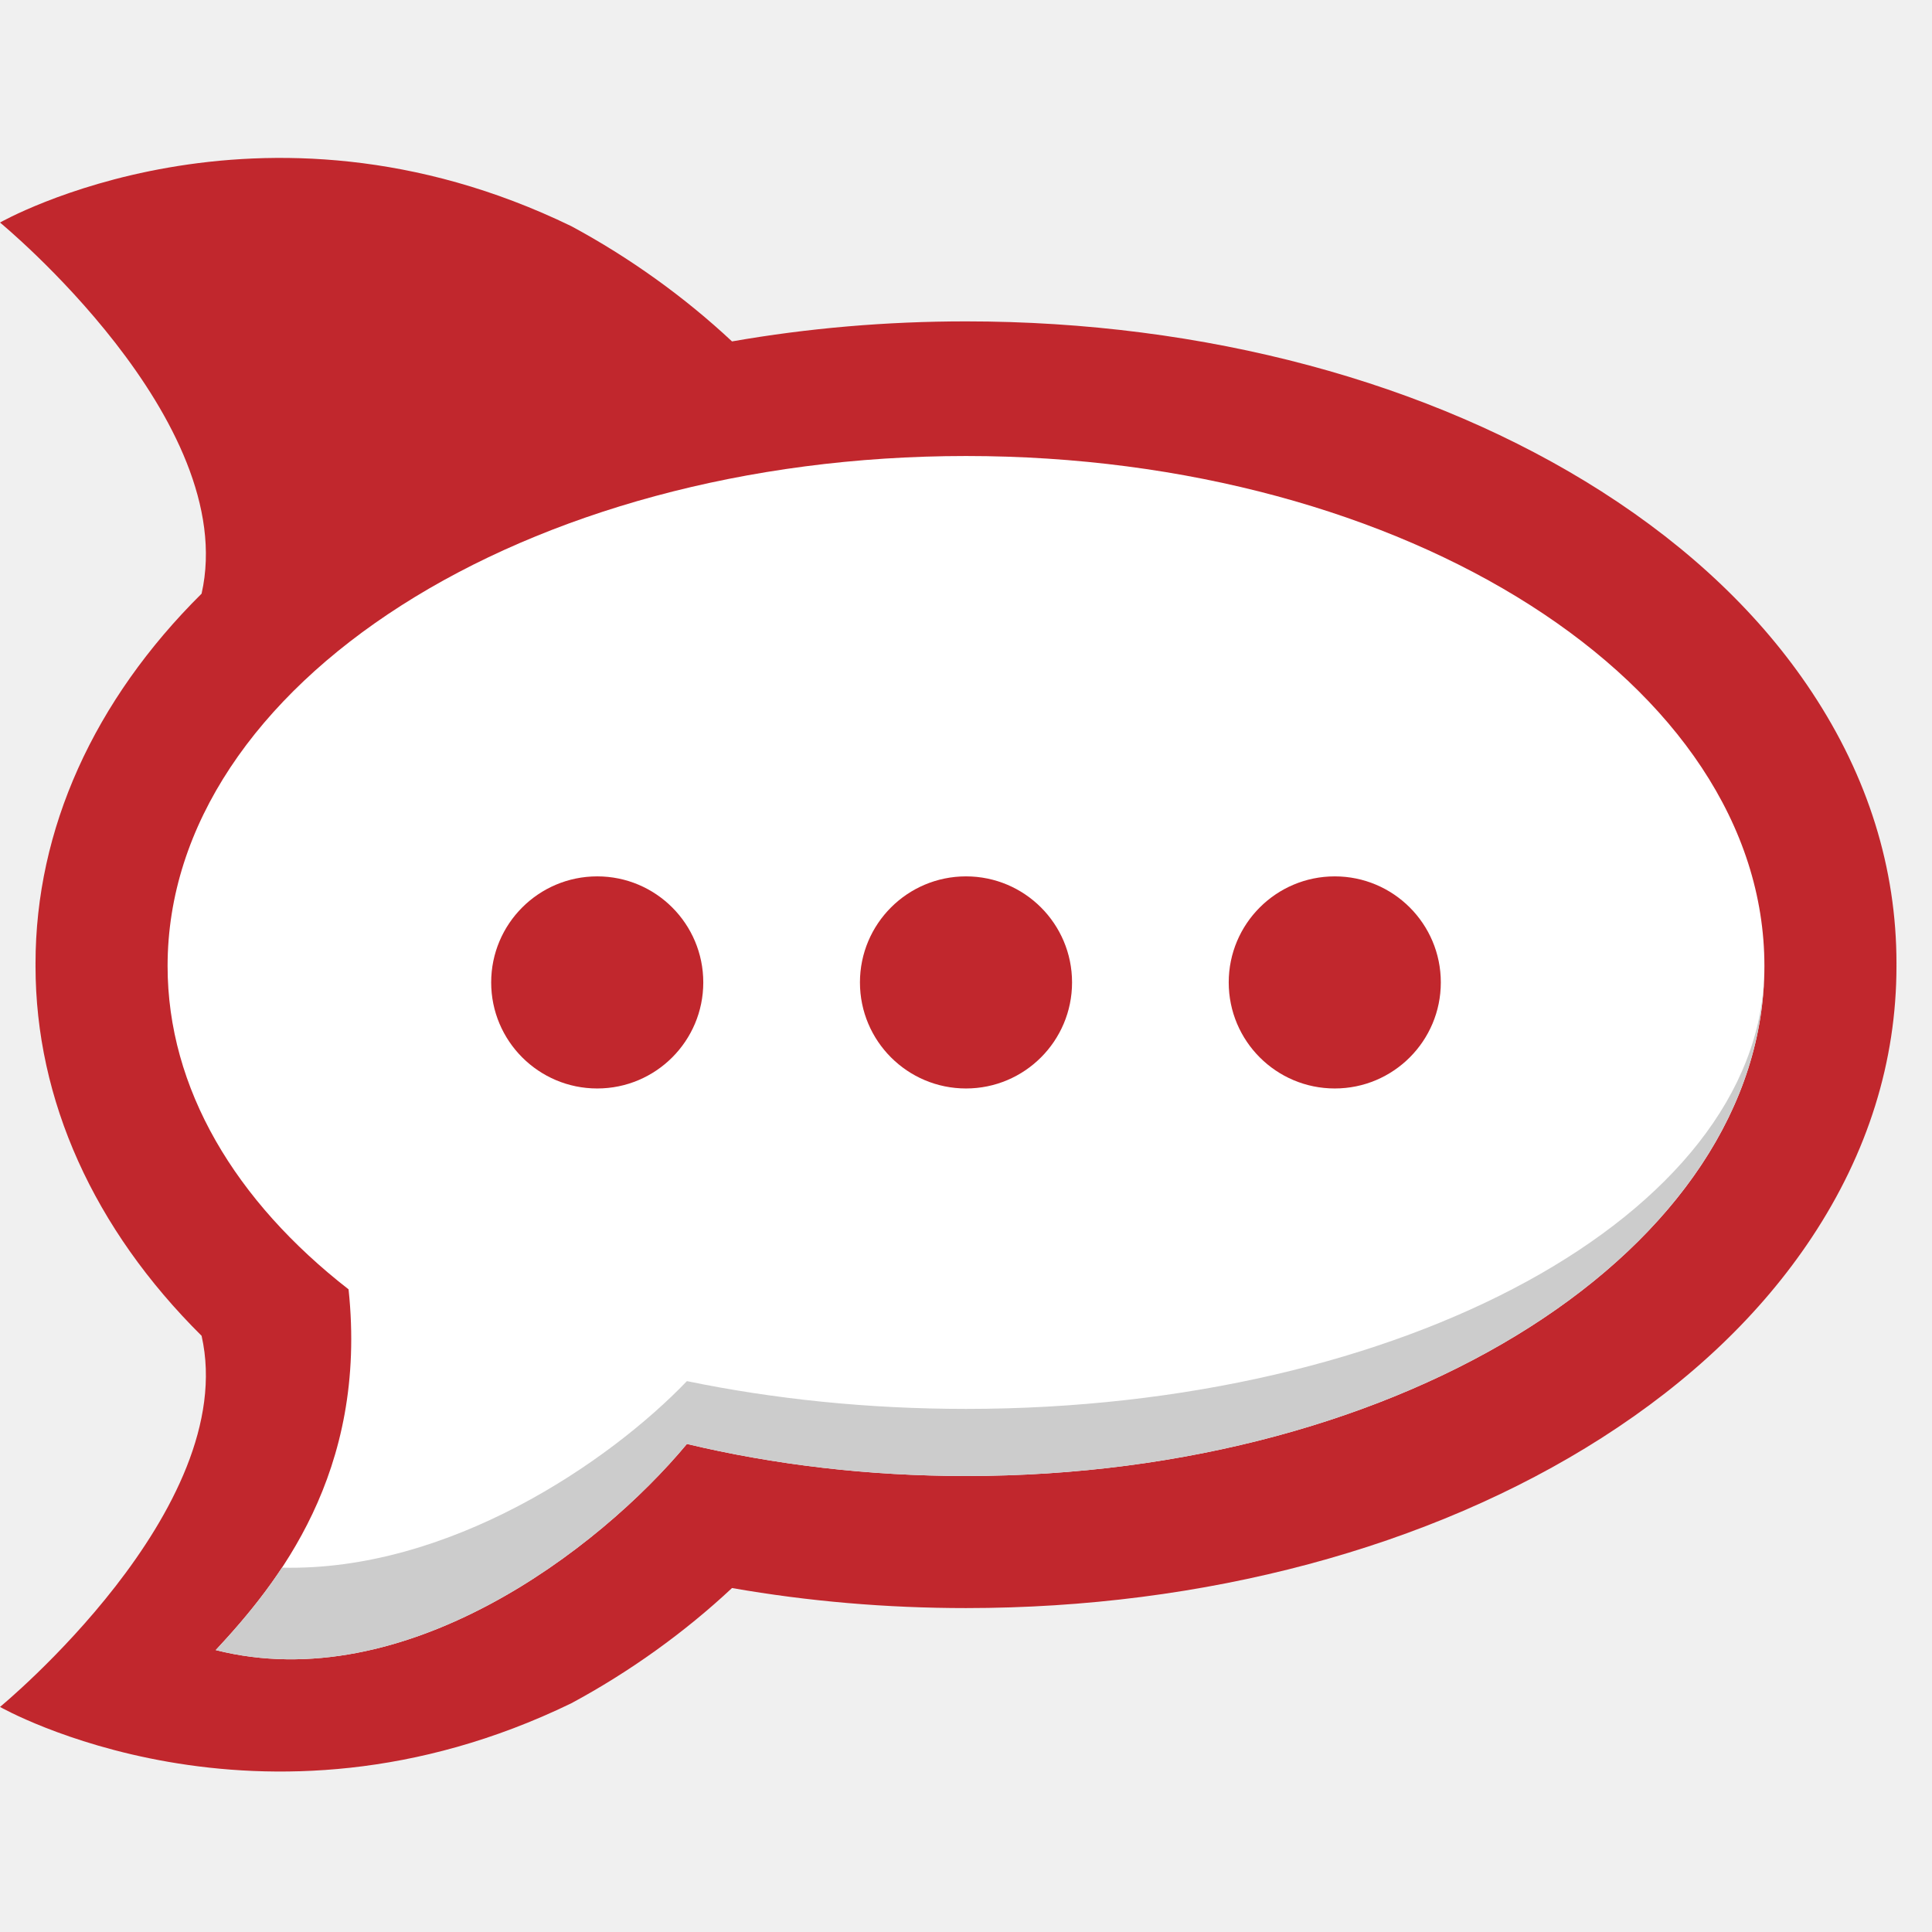
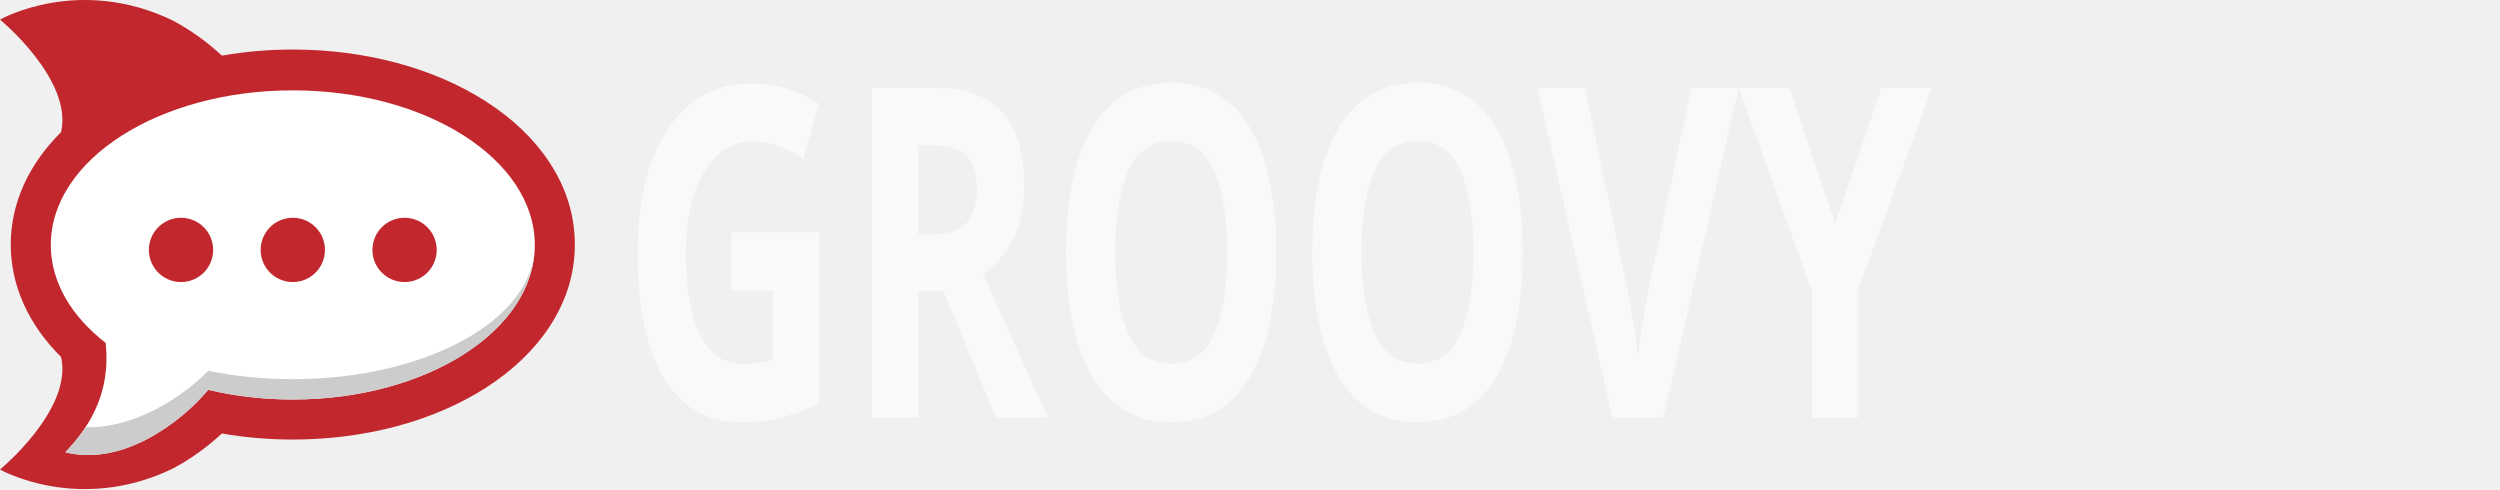
- <svg xmlns="http://www.w3.org/2000/svg" version="1.1" id="Layer_5" x="0px" y="0px" width="512px" height="512px" viewBox="0 0 512 512" enable-background="new 0 0 512 512" xml:space="preserve">
-   <path fill="#C1272D" d="M502.586,255.322c0-25.236-7.55-49.436-22.445-71.932c-13.373-20.195-32.109-38.072-55.687-53.132  C378.937,101.182,319.108,85.168,256,85.168c-21.079,0-41.855,1.781-62.009,5.31c-12.504-11.702-27.139-22.232-42.627-30.56  C68.618,19.818,0,58.975,0,58.975s63.798,52.409,53.424,98.35c-28.542,28.313-44.01,62.453-44.01,97.998  c0,0.113,0.006,0.226,0.006,0.34c0,0.113-0.006,0.226-0.006,0.339c0,35.545,15.469,69.685,44.01,97.999  C63.798,399.94,0,452.35,0,452.35s68.618,39.156,151.363-0.943c15.488-8.327,30.124-18.857,42.627-30.56  c20.154,3.528,40.931,5.31,62.009,5.31c63.108,0,122.937-16.014,168.454-45.091c23.577-15.06,42.313-32.937,55.687-53.132  c14.896-22.496,22.445-46.695,22.445-71.932c0-0.113-0.006-0.226-0.006-0.339C502.58,255.548,502.586,255.436,502.586,255.322z" />
-   <path fill="#FFFFFF" d="M256,120.847c116.854,0,211.586,60.509,211.586,135.154c0,74.641-94.731,135.155-211.586,135.155  c-26.019,0-50.937-3.009-73.959-8.495c-23.396,28.147-74.868,67.28-124.869,54.629c16.265-17.47,40.361-46.988,35.201-95.603  c-29.968-23.322-47.959-53.163-47.959-85.686C44.414,181.356,139.145,120.847,256,120.847" />
-   <g>
-     <g>
-       <circle fill="#C1272D" cx="256" cy="260.352" r="28.105" />
+ <svg xmlns="http://www.w3.org/2000/svg" version="1.1" id="Layer_1" x="0px" y="0px" width="435.721px" height="85.242px" viewBox="62.402 -18.766 435.721 85.242" enable-background="new 62.402 -18.766 435.721 85.242" xml:space="preserve">
+   <defs id="defs3476" />
+   <g id="g3428">
+     <flowRoot xml:space="preserve" id="flowRoot3506" style="font-style:normal;font-weight:normal;font-size:40px;line-height:125%;font-family:sans-serif;letter-spacing:0px;word-spacing:0px;fill:#000000;fill-opacity:1;stroke:none;stroke-width:1px;stroke-linecap:butt;stroke-linejoin:miter;stroke-opacity:1" transform="translate(62.402,-18.766)">
+       <flowRegion id="flowRegion3508">
+         <rect id="rect3510" width="218.71" height="71.959" x="118.704" y="6.767" />
+       </flowRegion>
+       <flowPara id="flowPara3512" style="-inkscape-font-specification:'sans-serif, Normal';font-family:sans-serif;font-weight:normal;font-style:normal;font-stretch:normal;font-variant:normal;font-size:90px;text-anchor:start;text-align:start;writing-mode:lr;line-height:125%">GROOVY</flowPara>
+     </flowRoot>
+     <text xml:space="preserve" style="font-style:normal;font-weight:bold;font-size:65.873px;line-height:125%;font-family:Optima;letter-spacing:0px;word-spacing:0px;fill:#f9f9f9;fill-opacity:1;stroke:none;stroke-width:1px;stroke-linecap:butt;stroke-linejoin:miter;stroke-opacity:1;-inkscape-font-specification:'Optima, Bold';font-stretch:normal;font-variant:normal;text-anchor:start;text-align:start;writing-mode:lr;" x="208.127" y="44.217" id="text3514" transform="scale(0.8187687,1.221346)">
+       <tspan id="tspan3516" x="208.127" y="44.217">GROOVY</tspan>
+     </text>
+   </g>
+   <path fill="#C1272D" d="M162.586,23.788c0-5.031-1.505-9.854-4.474-14.339c-2.666-4.025-6.401-7.588-11.1-10.591  c-9.074-5.796-21-8.989-33.579-8.989c-4.202,0-8.344,0.355-12.361,1.059c-2.492-2.333-5.41-4.432-8.497-6.091  c-16.494-7.994-30.172-0.188-30.172-0.188S75.12-4.904,73.052,4.253c-5.689,5.644-8.773,12.45-8.773,19.535  c0,0.022,0.001,0.045,0.001,0.068c0,0.022-0.001,0.044-0.001,0.068c0,7.085,3.083,13.891,8.773,19.534  c2.068,9.158-10.649,19.605-10.649,19.605s13.678,7.805,30.172-0.188c3.087-1.659,6.004-3.759,8.497-6.091  c4.018,0.703,8.159,1.058,12.361,1.058c12.58,0,24.505-3.191,33.579-8.987c4.699-3.003,8.434-6.565,11.1-10.592  c2.969-4.484,4.474-9.309,4.474-14.338c0-0.023-0.001-0.045-0.001-0.068S162.586,23.81,162.586,23.788z" id="path3452" />
+   <path fill="#FFFFFF" d="M113.433-3.018c23.293,0,42.177,12.062,42.177,26.941c0,14.878-18.884,26.941-42.177,26.941  c-5.187,0-10.154-0.6-14.743-1.693c-4.664,5.61-14.924,13.411-24.891,10.89c3.242-3.482,8.045-9.366,7.017-19.058  c-5.974-4.648-9.56-10.597-9.56-17.08C71.255,9.043,90.139-3.018,113.433-3.018" id="path3454" />
+   <g id="g3456">
+     <g id="g3458">
+       <circle fill="#C1272D" cx="113.433" cy="24.79" r="5.603" id="circle3460" />
    </g>
-     <g>
-       <circle fill="#C1272D" cx="353.728" cy="260.352" r="28.104" />
+     <g id="g3462">
+       <circle fill="#C1272D" cx="132.913" cy="24.79" r="5.603" id="circle3464" />
    </g>
-     <g>
-       <circle fill="#C1272D" cx="158.272" cy="260.352" r="28.105" />
+     <g id="g3466">
+       <circle fill="#C1272D" cx="93.952" cy="24.79" r="5.602" id="circle3468" />
    </g>
  </g>
-   <g>
-     <path fill="#CCCCCC" d="M256,373.373c-26.019,0-50.937-2.607-73.959-7.362c-20.659,21.54-63.209,50.496-107.307,49.43   c-5.806,8.805-12.121,16.006-17.562,21.85c50,12.651,101.473-26.481,124.869-54.629c23.023,5.486,47.941,8.495,73.959,8.495   c115.917,0,210.048-59.55,211.551-133.364C466.048,321.765,371.917,373.373,256,373.373z" />
+   <g id="g3470">
+     <path fill="#CCCCCC" d="M113.433,47.319c-5.187,0-10.154-0.52-14.743-1.468c-4.118,4.294-12.6,10.066-21.39,9.854   c-1.158,1.755-2.417,3.19-3.501,4.355c9.967,2.521,20.227-5.279,24.891-10.89c4.589,1.094,9.557,1.693,14.743,1.693   c23.106,0,41.87-11.871,42.169-26.585C155.303,37.032,136.539,47.319,113.433,47.319z" id="path3472" />
  </g>
</svg>
